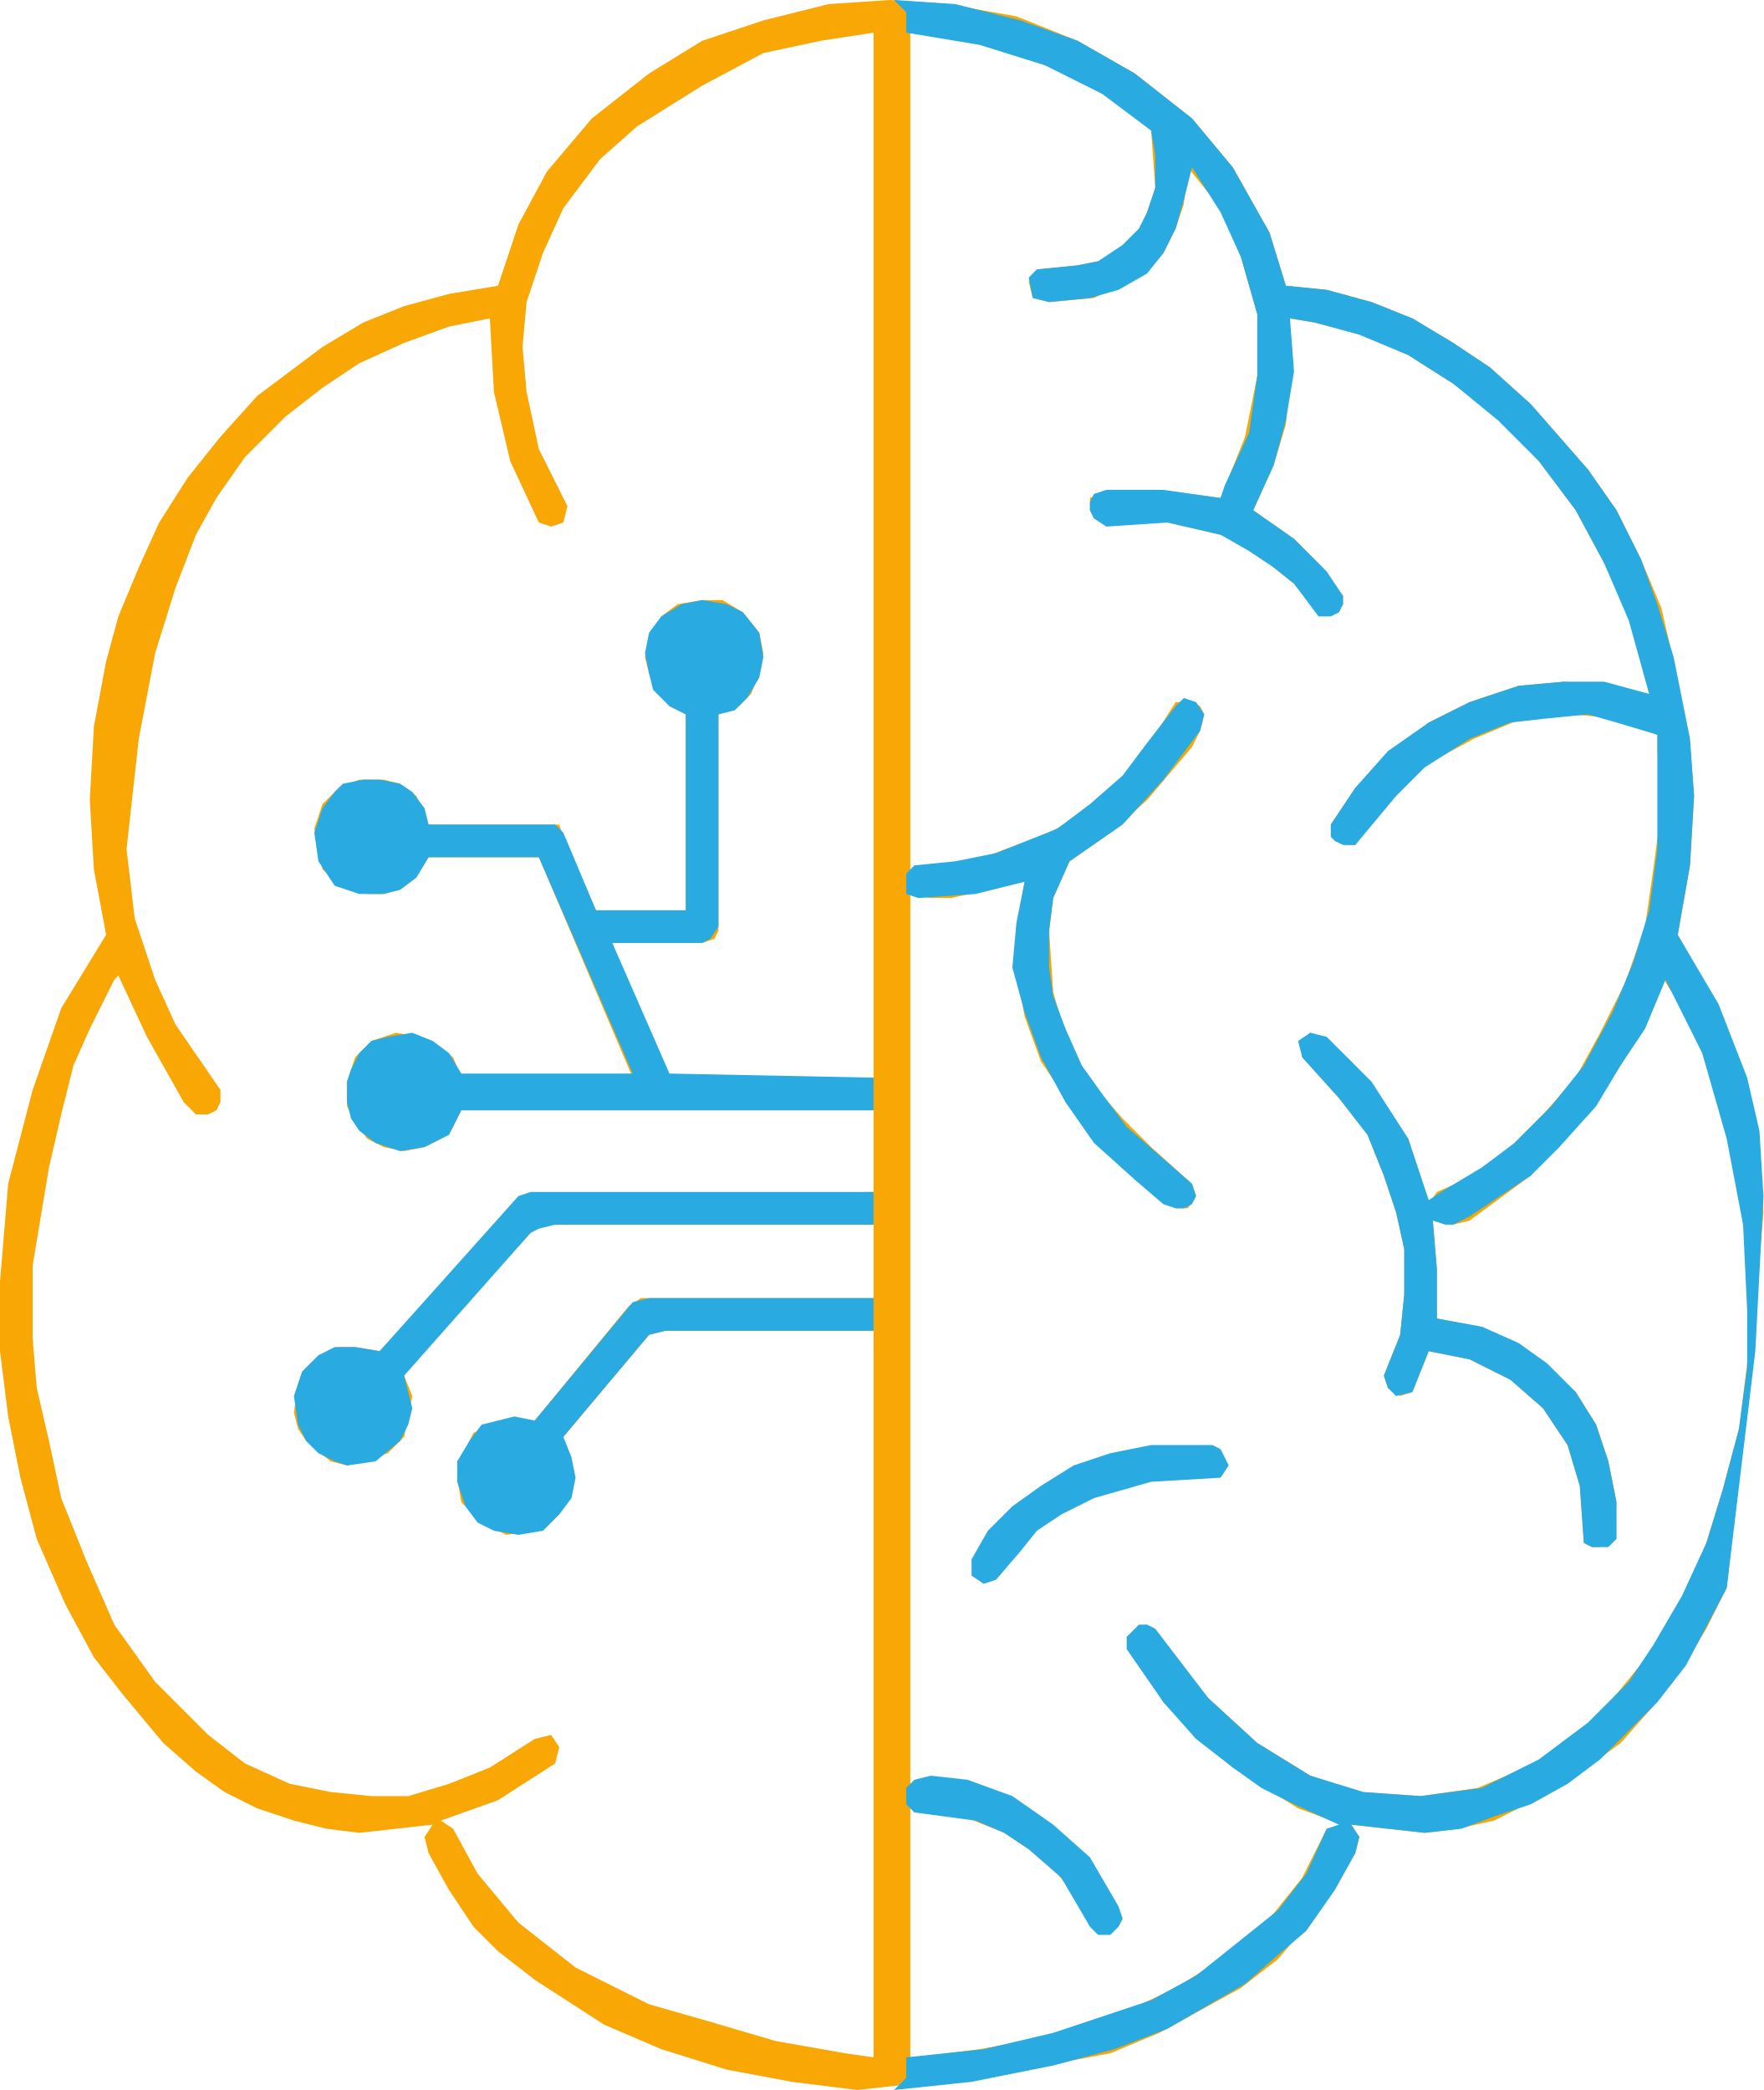
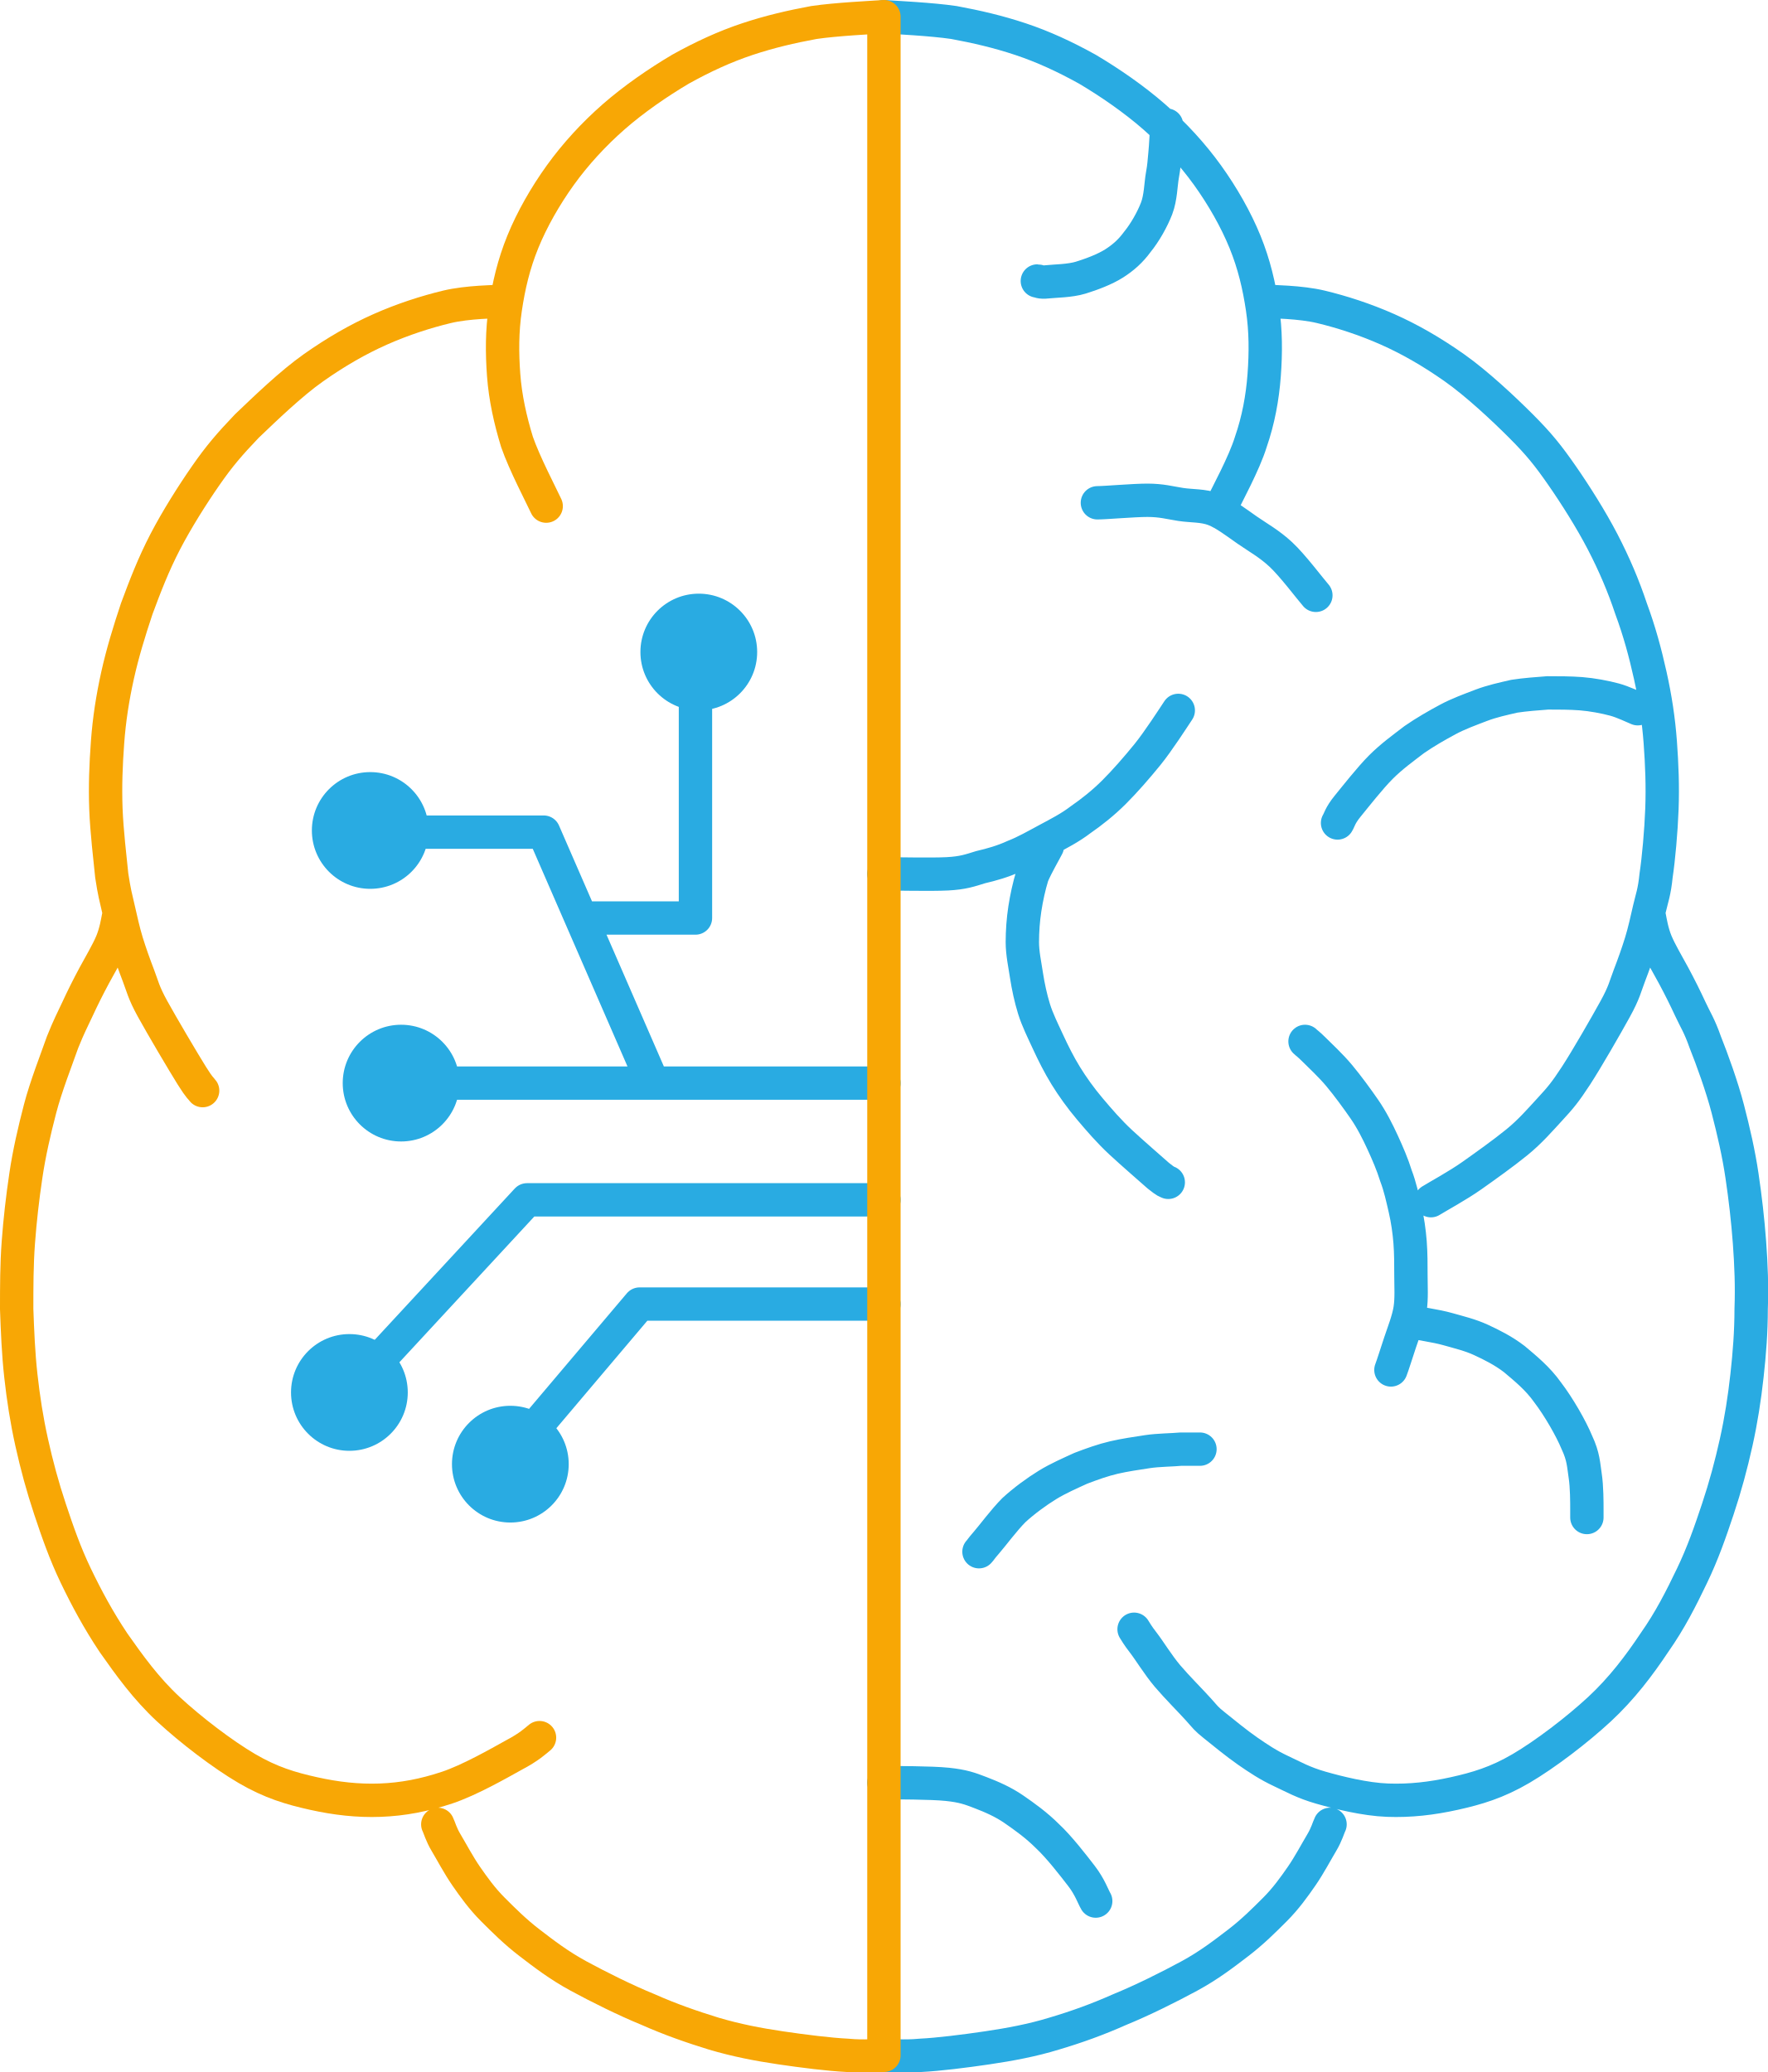
- <svg xmlns="http://www.w3.org/2000/svg" viewBox="0 0 432 512">
-   <path fill="#f8a705" d="m218 0 14 1 17 3 15 6 14 8 14 11 10 12 9 16 4 13 10 1 11 3 10 4 10 6 9 6 10 9 14 16 7 10 6 12 5 12 3 13 4 20 1 13-1 17-3 17 10 18 7 18 3 13 1 19-3 36-6 56-5 10-6 10-7 9-8 9-15 11-8 4-8 4-9 2-8 1-9-1-9-1 2 3-1 4-6 10-7 9-6 7-9 7-20 11-12 5-16 3-19 3-27 3-16-2-16-3-16-5-14-6-17-11-9-7-6-6-6-9-5-9-1-4 2-3-9 1-9 1-8-1-8-2-9-3-8-4-7-5-8-7-10-12-7-9-7-13-7-16-4-15-3-15-2-16v-17l2-24 6-23 7-20 11-18-3-16-1-17 1-18 3-16 3-11 5-12 5-11 7-11 8-10 9-10 16-12 10-6 10-4 11-3 12-2 5-15 7-13 11-13 14-11 13-8 15-5 16-4zm5 8v205l18-3 16-6 9-5 9-8 6-8 7-11h4l2 1 1 2-1 4-2 4-11 13-9 8-10 7-4 9-1 8 1 15 2 7 3 8 5 8 7 8 7 7 10 9 1 3-2 3h-3l-2-1-14-12-9-11-8-12-4-11-2-11v-11l2-11-18 4h-5l-5-1v218l5-1h7l9 3 9 5 7 5 6 6 6 9 3 6-1 2-2 1h-4l-5-9-4-5-7-6-6-4-10-4-11-1-2-1v61h1l16-2 16-3 17-5 15-7 11-7 12-10 8-10 6-12 4-1-11-4-8-5-8-5-8-7-9-9-8-13-1-3 3-2 2-1 2 2 13 16 12 11 13 8 12 4 15 1 14-2 14-6 13-9 7-8 9-11 7-12 6-14 4-13 4-15 2-16 1-14-2-22-4-21-6-19-5-11-5-8-5 13-5 9-7 10-8 9-7 8-15 11-4 1-5-1 1 12v12l10 2 9 4 7 5 8 7 5 8 3 9 2 10-1 9-3 2h-2l-2-1-1-14-3-10-6-9-8-7-10-5-10-2-4 10-3 1-3-2-1-3 4-10 1-10v-11l-2-9-3-9-4-10-7-9-9-10v-4l2-2 3 1 7 6 5 6 9 13 5 16 2-3 9-4 7-5 10-10 8-9 6-11 6-12 5-14 2-14 2-15-1-14v-4l-10-4-11-1-12 1-12 5-11 6-9 8-9 12h-2l-3-1-1-4 6-9 9-9 9-7 10-5 12-4 11-1 10 1 11 2-5-19-6-13-7-13-9-12-10-11-11-8-11-7-11-5-12-3-6-1v14l-1 12-3 10-5 11 10 7 7 7 5 7v2l-1 2-3 1-2-1-6-7-5-4-6-5-7-3-13-3h-15l-3-1-1-2v-3l2-1 3-1h12l15 2 6-15 3-15V77l-4-14-5-12-8-10-1 9-2 6-3 6-4 4-7 4-6 3-11 1-4-1-1-4 2-3 10-1 5-1 6-3 4-4 2-5 2-6-1-14-1-1-10-8-16-8-16-5zm-67 23-9 8-9 12-5 11-4 12-1 11 1 11 3 14 7 14-1 4-3 1-3-1-7-15-4-17-1-18-10 2-11 4-11 5-9 6-9 7-10 10-7 10-5 9-5 13-5 16-4 21-3 27 2 17 5 15 5 11 11 16v3l-1 2-2 1h-3l-3-3-9-16-7-15-1 1-6 12-4 9-3 12-3 13-4 24v18l1 12 3 13 3 14 6 15 7 16 10 14 13 13 9 7 11 5 10 2 10 1h9l10-3 10-4 11-7 4-1 2 3-1 4-14 9-14 5 3 2 6 11 10 12 14 11 18 9 14 4 17 5 17 3 7 1V326h-51l-4 1-21 25v1l2 7v5l-3 6-6 4-7 1-6-3-5-5-1-6 1-5 3-6 7-3h8l23-28 3-2h57v-18h-81l-3 2-31 34v1l2 5-1 5-1 5-4 4-6 2-4 1-4-1-6-5-2-3-1-4 1-7 3-5 3-2 4-2h4l6 1 35-38 86-1v-20H113l-2 4-3 3-4 2-5 1-5-1-4-2-3-4-2-4v-6l2-6 4-4 6-2 6 1 4 2 4 3 2 5h42l-23-54h-27l-3 4-3 3-5 2h-4l-6-2-5-4-1-4-1-6 2-6 4-4 5-2h6l4 1 4 3 3 7h32l1 3 8 18h22v-48l-4-2-3-4-2-4-1-4 1-5 3-5 4-3 6-1h5l5 3 4 5 1 5-1 5-2 5-3 3-5 2v53l-1 2-3 1h-22v1l14 32h50V8l-13 2-14 3-15 8z" />
+ <svg xmlns="http://www.w3.org/2000/svg" viewBox="8.4 0 212 248.5">
+   <g fill="none" stroke-linecap="round" stroke-linejoin="round" stroke-width="4">
+     <path stroke="#29abe2" d="M114.4 2c1.4.1 5.7.3 8.4.7 2.7.5 5.3 1.1 8 2s5.3 2.1 8 3.6c2.7 1.6 5.6 3.6 8 5.7s4.6 4.5 6.4 7 3.4 5.3 4.5 8 1.7 5.3 2.1 8 .4 5.3.2 8-.7 5.4-1.6 8c-.8 2.6-2.9 6.4-3.5 7.7m4.9-24.6c1.2.1 4.5.1 7 .7s5.3 1.5 8 2.7 5.3 2.7 8 4.6 5.9 4.9 8 7c2.2 2.2 3.3 3.6 4.9 5.9s3.5 5.3 4.9 8 2.5 5.3 3.4 8c1 2.7 1.7 5.3 2.3 8s1 5.3 1.2 8 .3 5.3.2 8-.4 6-.7 8c-.2 2-.5 2.7-.8 4s-.6 2.7-1 4-.9 2.7-1.4 4-.6 2-1.7 4-3.4 6-4.7 8-1.9 2.7-3.1 4-2.4 2.7-4 4-3.7 2.8-5.4 4-4.1 2.5-4.9 3m26.2-34c.1.5.3 1.8.8 3s1.4 2.7 2.1 4 1.4 2.7 2 4 1.1 2 1.8 4c.8 2 2 5.3 2.7 8s1.3 5.3 1.7 8 .7 5.3.9 8 .3 5.3.2 8c0 2.7-.2 5.3-.5 8s-.7 5.3-1.3 8-1.3 5.3-2.2 8-1.8 5.3-3.1 8-2.6 5.3-4.5 8c-1.8 2.7-3.9 5.5-6.6 8s-6.5 5.4-9.4 7.1-5.3 2.4-8 3-5.3.9-8 .8-5.9-.9-8-1.5-3.3-1.3-4.8-2-2.7-1.5-4-2.4-3-2.3-4-3.1-1-.9-1.9-1.9-2.6-2.7-3.7-4-2.2-3.1-2.9-4-.9-1.3-1.1-1.6m23.5 23.4c-.2.4-.4 1.2-1 2.2s-1.5 2.7-2.4 4-1.9 2.7-3.2 4-2.7 2.7-4.4 4-3.5 2.7-5.9 4-5.6 2.9-8.3 4c-2.7 1.2-5.2 2.1-7.9 2.9-2.6.8-5.3 1.3-8 1.7s-5.9.8-8 .9c-2.1.2-3.7 0-4.4 0M148.3 15c0 .6-.1 2.5-.2 3.5s-.1 1.4-.3 2.5-.2 2.7-.7 4-1.4 2.9-2.3 4c-.8 1.1-1.7 1.9-2.8 2.6s-2.7 1.3-4 1.7-3.1.4-4 .5-1-.1-1.2-.1m7.2 26.6c1 0 4.3-.3 6-.3s2.7.3 4 .5 2.7.1 4 .6 2.7 1.6 4 2.5 2.6 1.6 4 2.9 3.5 4.1 4.2 4.9m-51.8 33.4c1.3 0 5.7.1 7.6 0s2.7-.4 4-.8c1.3-.3 2.7-.7 4-1.3 1.3-.5 2.7-1.3 4-2s2.7-1.4 4-2.4c1.3-.9 2.7-2 4-3.3s2.7-2.9 4-4.5 3.1-4.4 3.7-5.3M134 101.5c-.3.6-1.3 2.3-1.8 3.5-.4 1.3-.7 2.7-.9 4s-.3 2.7-.3 4 .3 2.7.5 4 .5 2.7.9 4 1.1 2.7 1.7 4 1.3 2.7 2.1 4 1.8 2.7 2.9 4 2.3 2.7 3.7 4 3.6 3.2 4.5 4c1 .8 1 .7 1.2.8m20.3-43.1c.2-.3.3-.9 1.2-2s2.7-3.4 4-4.7 2.7-2.3 4-3.3c1.3-.9 2.7-1.7 4-2.4s2.7-1.2 4-1.7 2.7-.8 4-1.1c1.3-.2 2.7-.3 4-.4 1.3 0 2.7 0 4 .1s2.9.4 4 .7 2.3.9 2.8 1.1m-39.9 39.9c.2.2.4.3 1.1 1s2 1.9 3 3.1 2.1 2.7 3 4 1.6 2.7 2.2 4 1.2 2.7 1.6 4c.5 1.3.8 2.7 1.1 4s.5 2.7.6 4 .1 2.7.1 4 .1 2.7-.1 4-.8 2.8-1.2 4-.9 2.8-1.1 3.3m2.4-5.8c.7.2 3 .5 4.4.9s2.7.7 4 1.3 2.7 1.3 4 2.3c1.3 1.1 2.8 2.3 4 4 1.3 1.7 2.8 4.3 3.5 6 .8 1.7.8 2.7 1 4s.2 3.2.2 4v1m-46.4-8.2H150c-1 .1-2.7.1-4 .3s-2.7.4-4 .7-2.7.8-4 1.3c-1.3.6-2.7 1.2-4 2s-2.8 1.9-4 3c-1.2 1.2-2.6 3.1-3.3 3.9s-.7.9-.9 1.1m-11.4 27.7c1.3 0 5.7 0 7.6.2s2.7.5 4 1 2.7 1.1 4 2 2.7 1.9 4 3.2c1.4 1.3 3.1 3.5 4.1 4.8s1.4 2.5 1.7 3m-48-149.8v31.9H78.1M52.8 99.8h20.8l13.1 30.1m-30.2 0h57.9M53 164l18.6-20.1h42.8M71.9 172l13.2-15.6h29.3" />
+     <path stroke="#f8a705" d="M114.4 2c-1.4.1-5.7.3-8.4.7-2.7.5-5.3 1.1-8 2s-5.3 2.1-8 3.6c-2.7 1.6-5.6 3.6-8 5.7s-4.6 4.5-6.4 7-3.4 5.3-4.5 8-1.7 5.3-2.1 8-.4 5.3-.2 8 .8 5.4 1.6 8c.9 2.6 2.9 6.4 3.5 7.7M69 36.1c-1.2.1-4.5.1-7 .7s-5.3 1.5-8 2.7-5.3 2.7-8 4.6-5.8 4.9-8 7c-2.1 2.2-3.3 3.6-4.9 5.9s-3.5 5.3-4.9 8-2.4 5.3-3.4 8c-.9 2.7-1.7 5.3-2.3 8s-1 5.3-1.2 8-.3 5.3-.2 8 .5 6 .7 8c.3 2 .5 2.7.8 4s.6 2.7 1 4 .9 2.7 1.4 4 .6 2 1.7 4 3.7 6.4 4.7 8 1.1 1.5 1.3 1.8M22.6 110c-.1.5-.3 1.8-.8 3s-1.4 2.7-2.1 4-1.4 2.7-2 4-1 2-1.8 4c-.7 2-2 5.3-2.7 8s-1.3 5.3-1.7 8-.7 5.3-.9 8-.2 5.3-.2 8c.1 2.7.2 5.3.5 8s.7 5.3 1.3 8 1.3 5.3 2.2 8 1.8 5.3 3.1 8 2.7 5.3 4.5 8c1.9 2.7 3.9 5.5 6.6 8s6.5 5.4 9.4 7.1 5.3 2.4 8 3 5.3.9 8 .8 5.3-.6 8-1.5 6.2-2.9 8-3.9c1.9-1 2.6-1.7 3.1-2.1m-12.2 10.4c.2.4.4 1.2 1 2.2s1.5 2.7 2.4 4 1.9 2.7 3.2 4 2.7 2.7 4.4 4 3.5 2.7 5.9 4 5.6 2.9 8.3 4c2.7 1.2 5.3 2.1 7.9 2.9 2.7.8 5.3 1.3 8 1.7s5.9.8 8 .9c2.1.2 3.7 0 4.4 0m0-244.5v244.5" />
+   </g>
  <g fill="#29abe2">
-     <path d="m219 0 15 1 16 4 14 5 14 8 14 11 10 12 9 16 4 13 10 1 11 3 10 4 10 6 9 6 10 9 14 16 7 10 6 12 4 11 4 13 4 20 1 14-1 17-3 17 10 17 7 18 3 13 1 16-2 38-7 58-10 19-7 9-8 8-6 6-8 6-9 5-9 3-8 3-9 1-9-1-9-1 2 3-1 4-5 9-7 10-7 6-8 7-19 11-13 5-15 4-20 4-19 2 3-3v-5l19-2 17-4 24-8 11-6 10-8 10-8 7-9 5-11 3-1-11-5-8-4-7-5-9-7-8-9-9-13v-3l3-3h2l2 1 13 17 12 11 13 8 13 4 14 1 15-2 14-7 12-9 10-10 6-9 7-12 6-13 4-13 4-15 2-15v-14l-1-21-4-21-6-21-9-18-5 12-6 9-6 10-9 10-7 7-15 10-4 2h-2l-3-1 1 12v12l11 2 9 4 7 5 7 7 5 8 3 9 2 10v9l-2 2h-4l-2-1-1-14-3-10-6-9-8-7-10-5-10-2-4 10-4 1-2-2-1-3 4-10 1-10v-11l-2-9-3-9-4-10-7-9-9-10-1-4 3-2 4 1 11 11 9 14 5 15 3-2 10-6 8-6 9-9 8-10 7-13 5-12 4-13 2-15v-28l-10-3-7-2-10 1-9 1-10 4-11 7-7 7-10 12h-3l-2-1-1-1v-3l6-9 8-9 10-7 10-5 12-4 11-1h10l11 3-5-18-6-14-7-13-9-12-10-10-11-9-11-7-12-5-11-3-6-1 1 13-2 12-3 11-5 11 10 7 8 8 4 6v2l-1 2-2 1h-3l-6-8-5-4-6-4-7-4-13-3-15 1-3-2-1-2v-2l1-2 3-1h14l14 2 1-3 6-13 2-14V77l-4-14-5-11-7-11-2 8-2 7-3 6-4 5-7 4-7 2-10 1-4-1-1-5 2-2 10-1 5-1 6-4 4-4 2-4 2-6v-8l-1-6-12-9-14-7-16-5-18-3V3zm-47 147 6 1 4 2 4 5 1 6-1 5-3 5-3 3-4 1v52l-2 3-2 1h-22l14 32 50 1v8H113l-3 6-6 3-6 1-6-2-4-3-2-3-1-4v-5l1-3 2-4 3-3 4-1 6-1 5 2 4 3 3 5h42l-23-53h-27l-3 5-4 3-4 1h-6l-6-2-4-6-1-7 2-6 3-4 2-2 5-1h4l5 1 3 2 3 4 1 4h31l2 2 8 19h22v-48l-4-2-4-4-1-4-1-5 1-5 3-4 5-3zm-42 145h84v8h-78l-4 1-2 1-31 35 1 4 1 4-1 4-2 4-6 5-7 1-3-1-4-2-3-3-2-4-1-7 2-6 4-4 4-2h5l6 1 34-38z" />
-     <path d="m293 172 2 3-1 4-9 12-10 11-13 9-4 9-1 8v9l1 7 3 8 4 9 5 7 6 8 16 14 1 3-1 2-2 1h-2l-3-1-7-6-10-9-7-10-6-11-4-11-3-11 1-11 2-10-12 3-14 1-3-1v-5l2-2 10-1 10-2 15-6 8-6 8-7 6-8 7-9 2-2zM159 318h55v8h-51l-4 1-21 25 2 5 1 5-1 5-3 4-4 4-6 1-6-1-4-2-3-4-2-6v-5l3-5 3-4 4-1 4-1 5 1 24-29zm132 36h6l2 1 2 4-2 3-17 1-14 4-8 4-6 4-4 5-6 7-3 1-3-2v-4l4-7 6-6 7-5 8-5 9-3 10-2zm-33 93 9 8 7 12 1 3-1 2-2 2h-3l-2-2-7-12-8-7-6-4-7-3-15-2-2-2v-4l2-2 4-1 9 1 11 4z" />
+     <circle cx="92.2" cy="78.2" r="7" />
+     <circle cx="52.8" cy="99.6" r="7" />
+     <circle cx="56.5" cy="129.9" r="7" />
+     <circle cx="50.3" cy="167" r="7" />
+     <circle cx="69.6" cy="175.6" r="7" />
  </g>
</svg>
